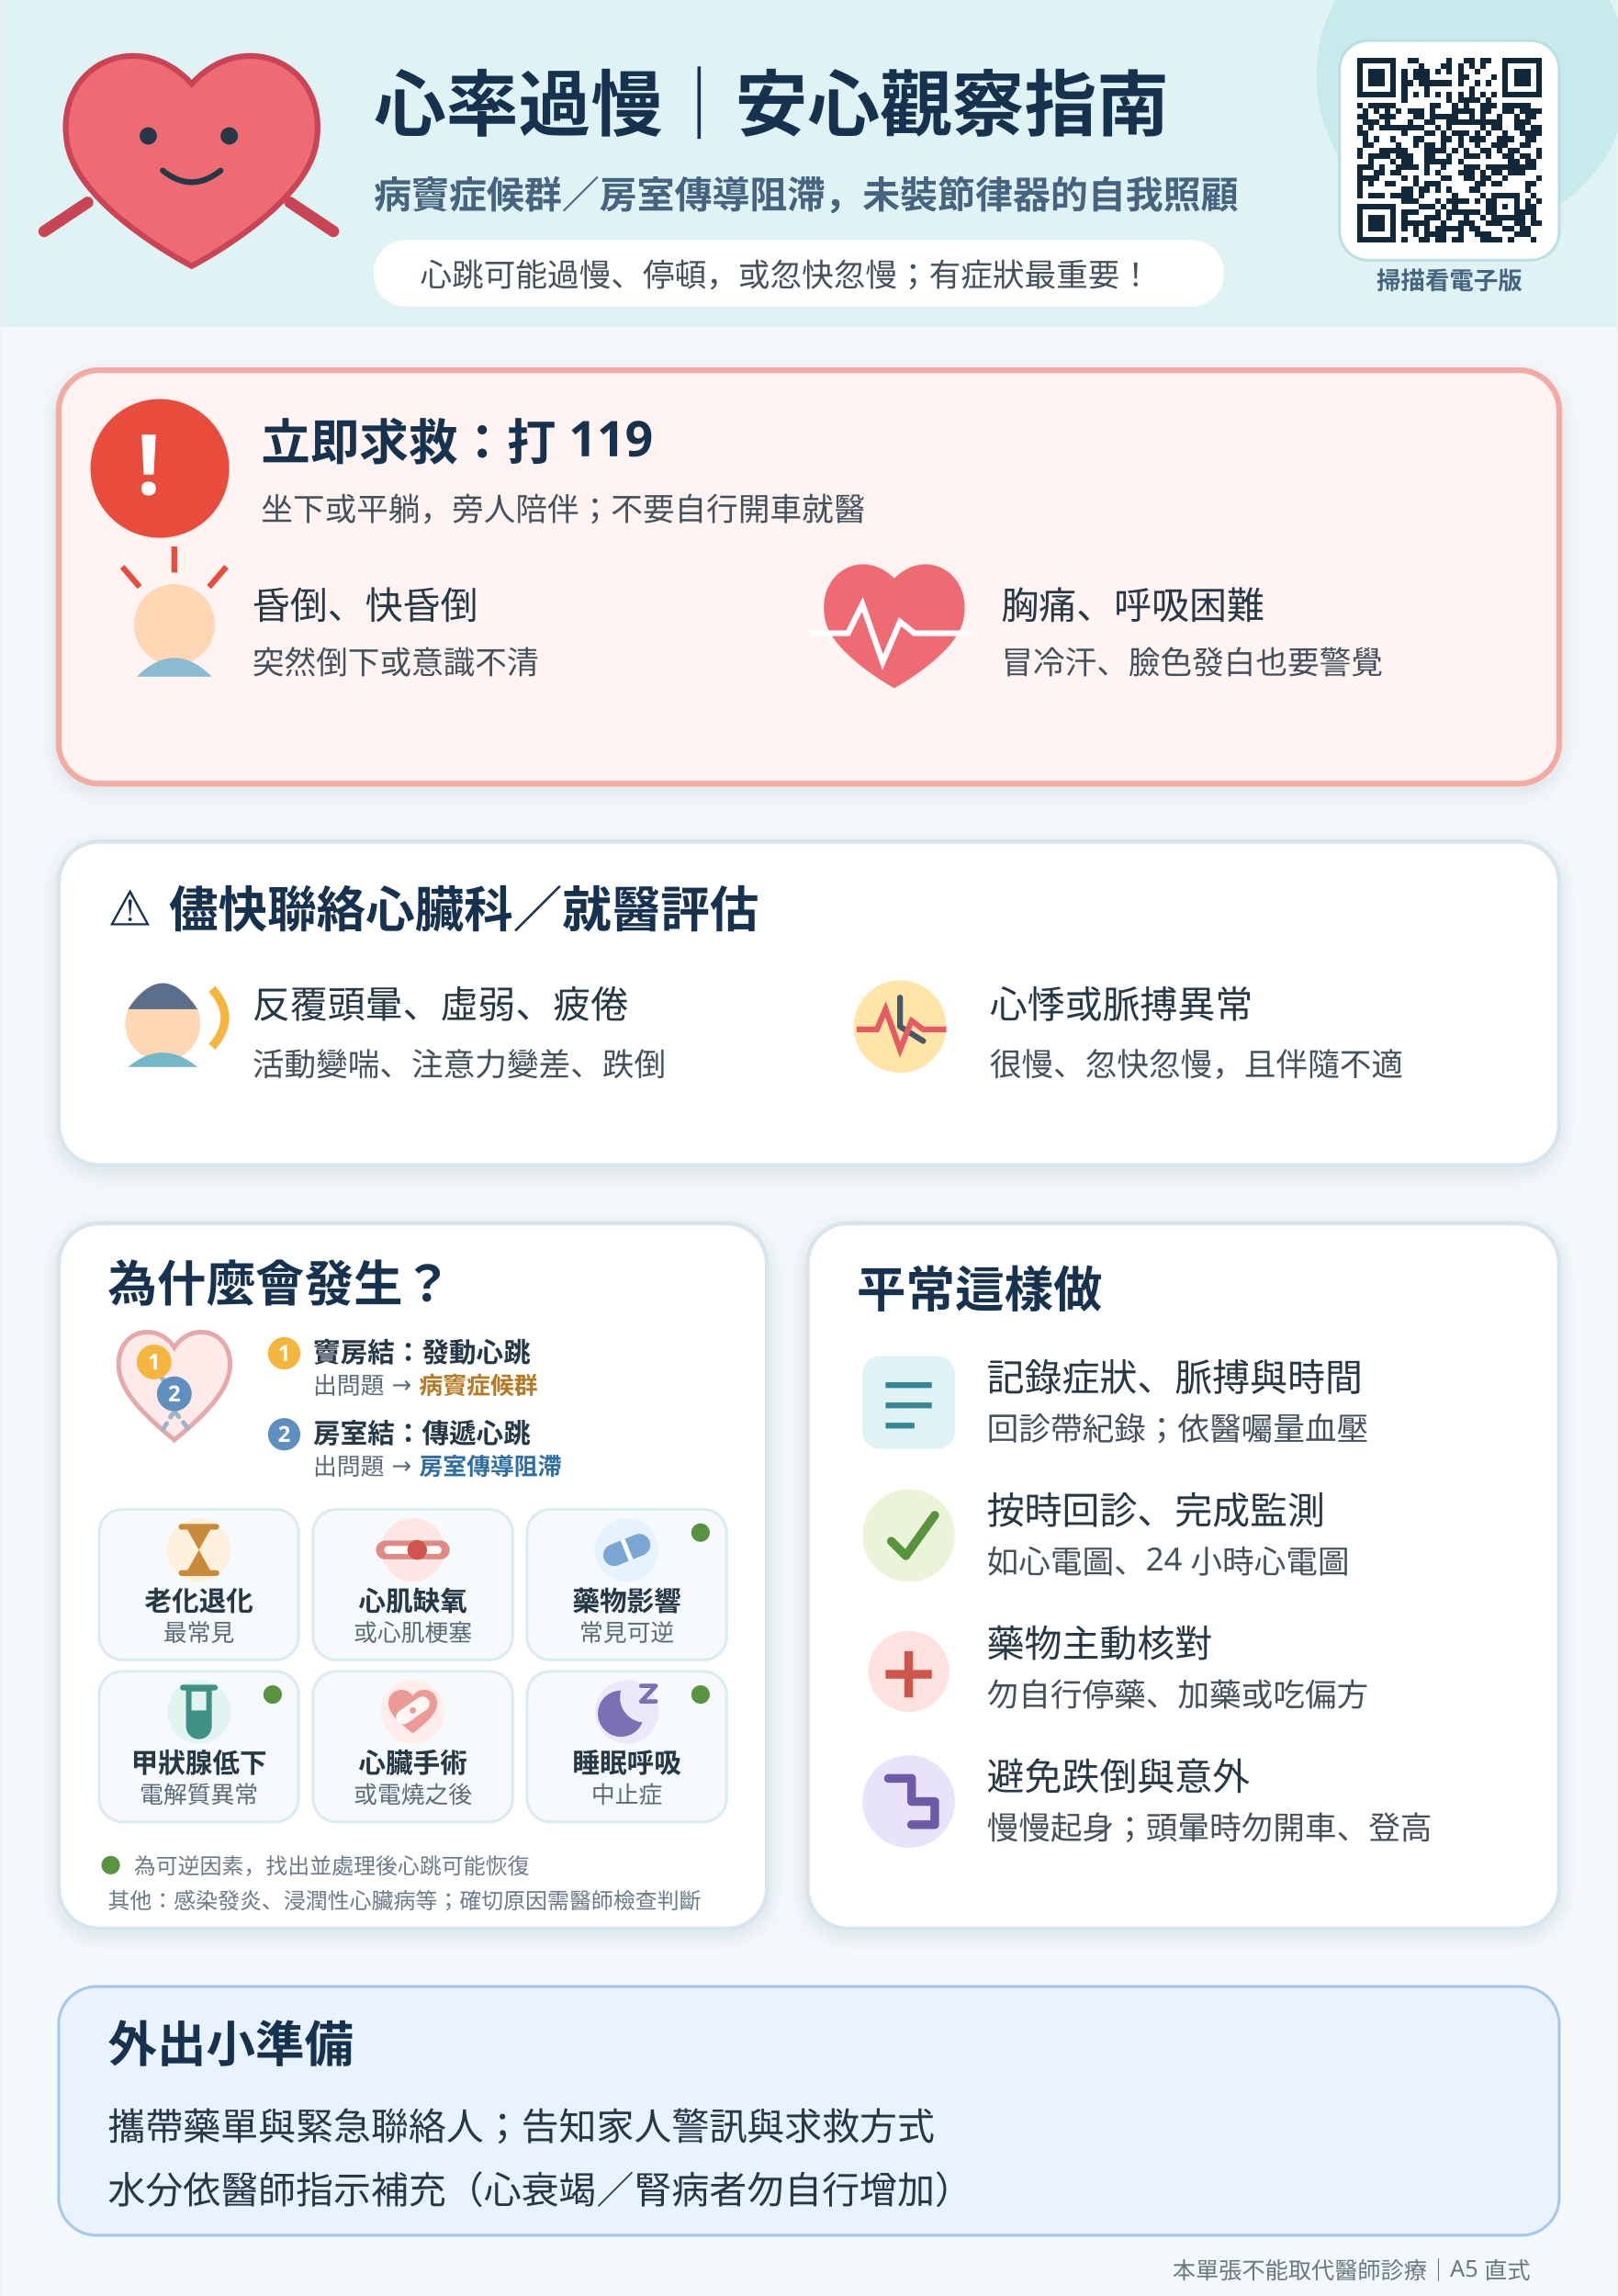
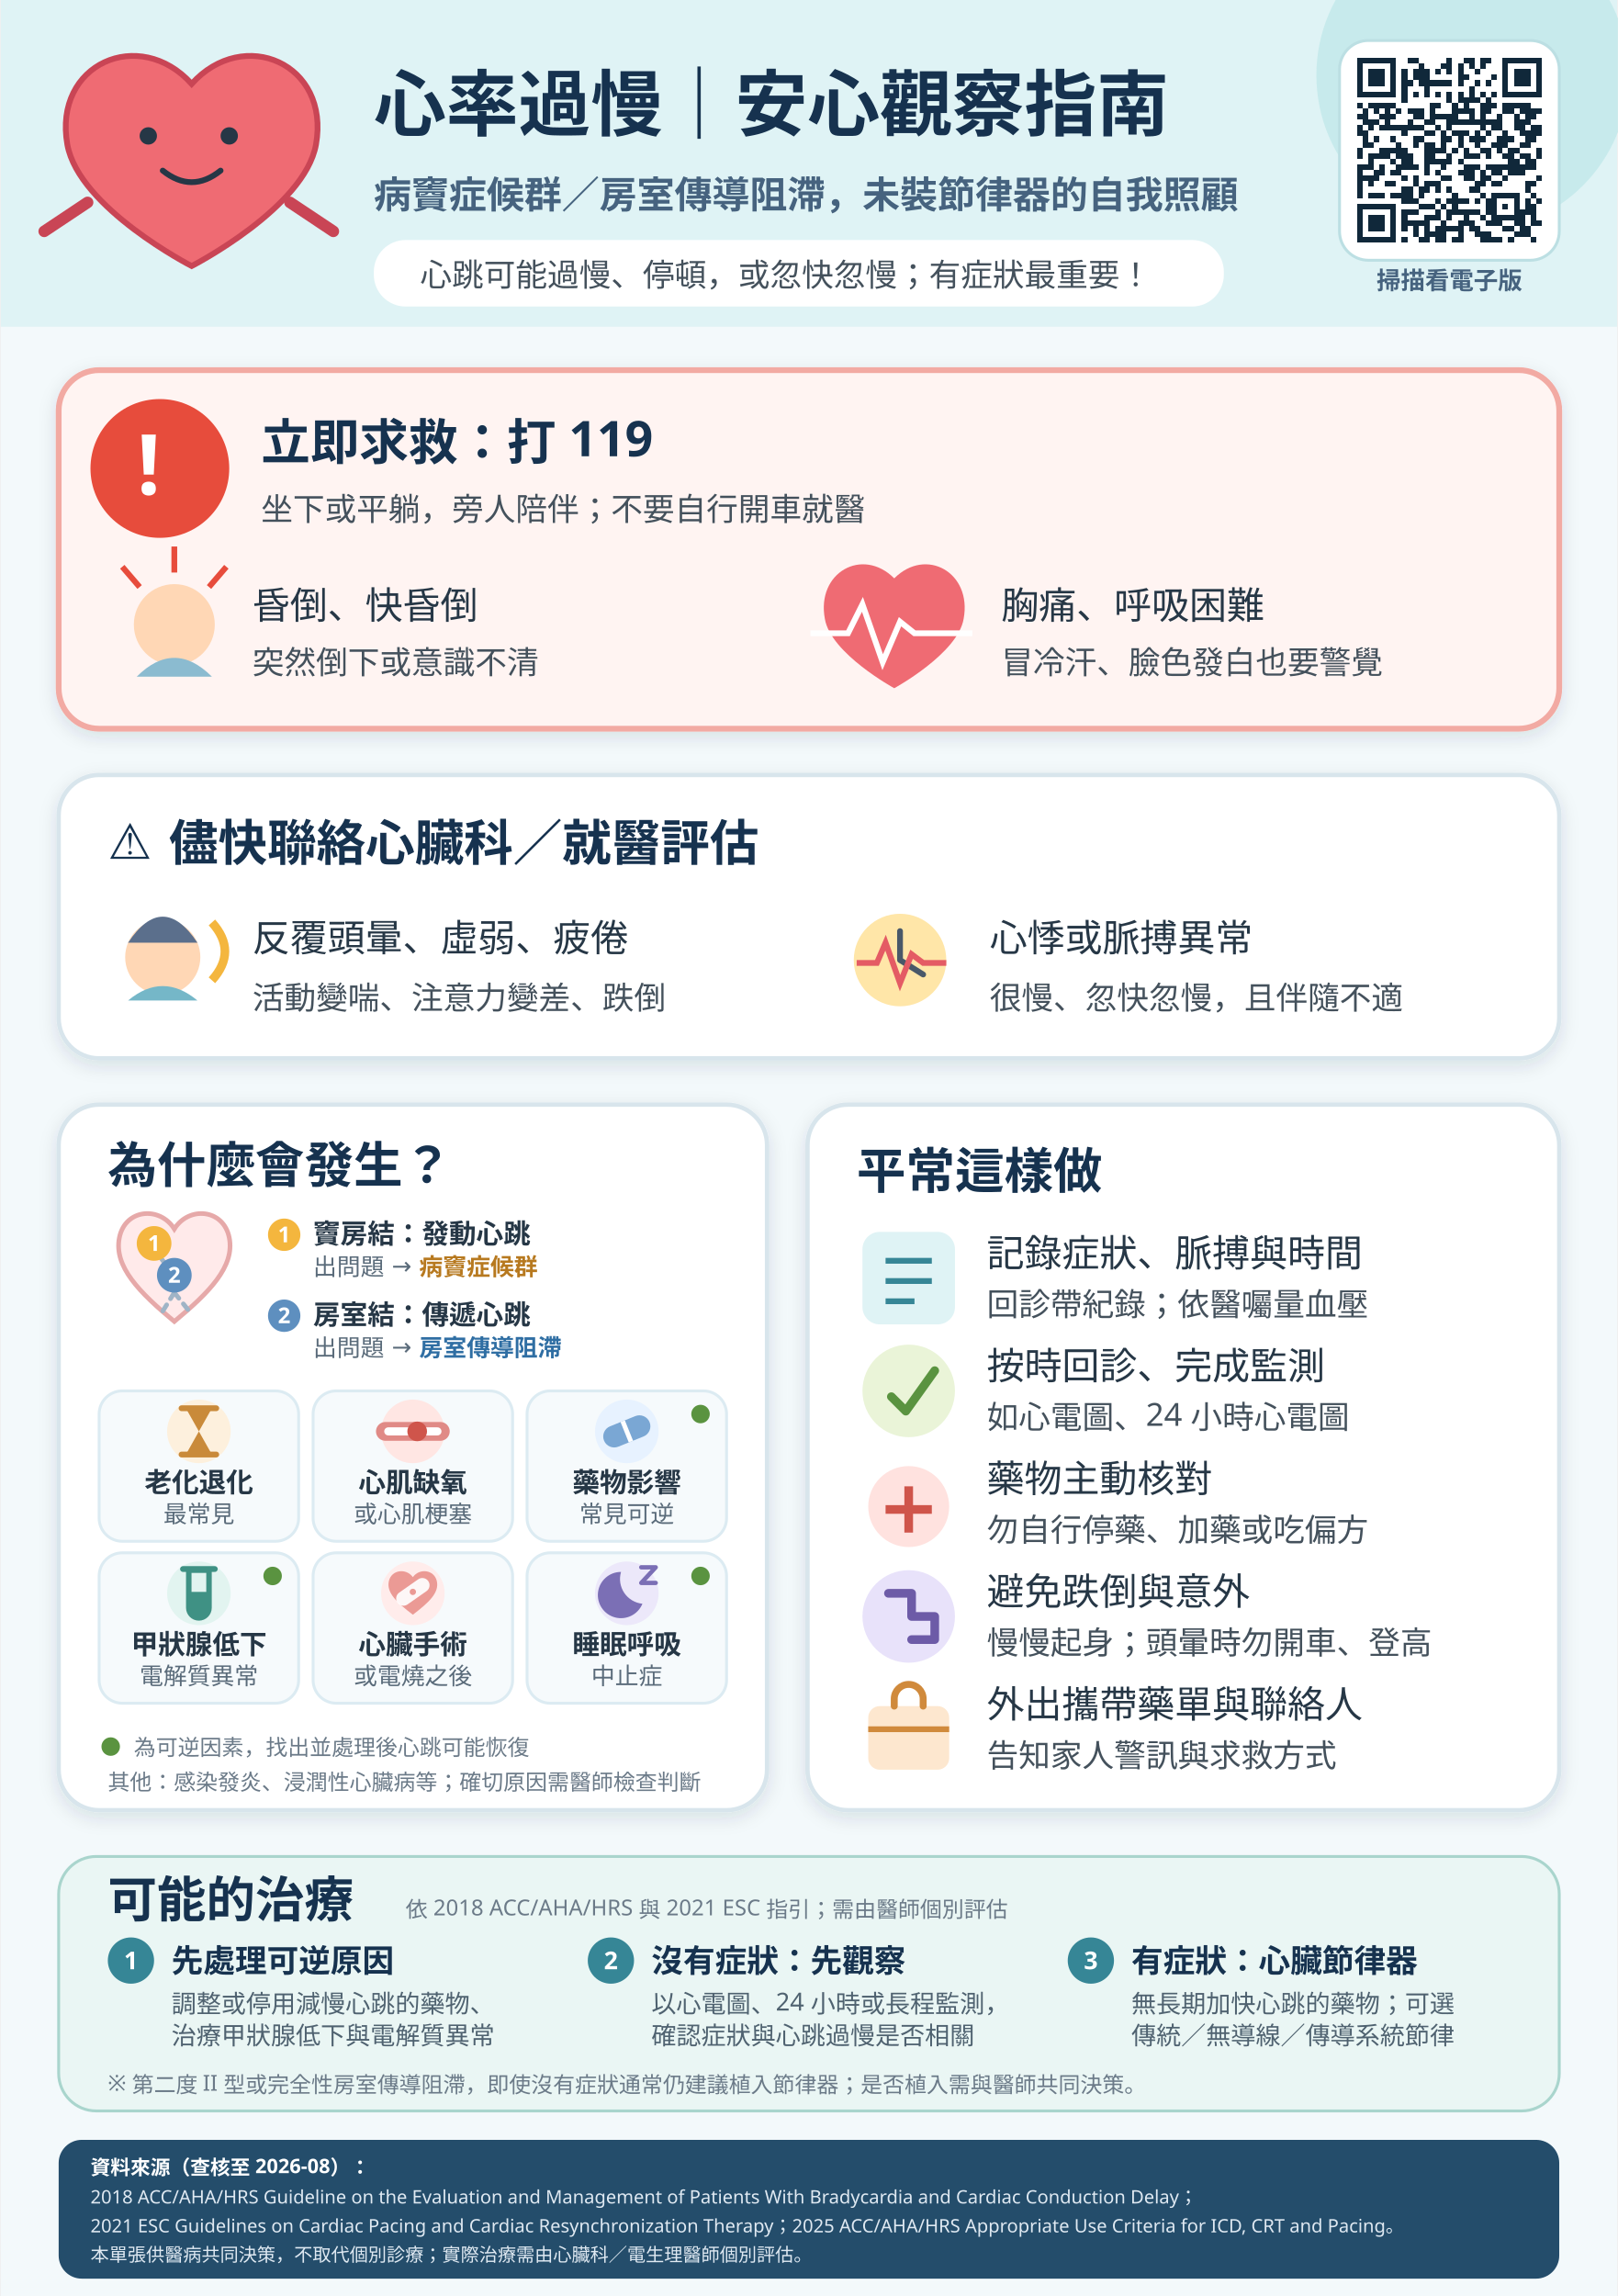
<svg xmlns="http://www.w3.org/2000/svg" width="148mm" height="210mm" viewBox="0 0 559 794">
  <defs>
    <style>
      .title{font:700 25px 'Microsoft JhengHei','Noto Sans TC',sans-serif;fill:#16324f}.sub{font:700 13px 'Microsoft JhengHei','Noto Sans TC',sans-serif;fill:#46637f}
      .h{font:700 17px 'Microsoft JhengHei','Noto Sans TC',sans-serif;fill:#16324f}.b{font:500 13px 'Microsoft JhengHei','Noto Sans TC',sans-serif;fill:#263746}
      .s{font:500 11px 'Microsoft JhengHei','Noto Sans TC',sans-serif;fill:#44515c}.w{font:700 13px 'Microsoft JhengHei','Noto Sans TC',sans-serif;fill:white}
-       .card{fill:#fff;stroke:#d8e5ec;stroke-width:1.5}.cb{font:700 9.4px 'Microsoft JhengHei','Noto Sans TC',sans-serif;fill:#263746}.cs{font:500 8.2px 'Microsoft JhengHei','Noto Sans TC',sans-serif;fill:#5a6b7a}.cn{font:700 7.6px sans-serif;fill:#fff}.fn{font:500 7.6px 'Microsoft JhengHei','Noto Sans TC',sans-serif;fill:#6b7a88}.round{stroke-linecap:round;stroke-linejoin:round}
+       .card{fill:#fff;stroke:#d8e5ec;stroke-width:1.5}.tb{font:700 11px 'Microsoft JhengHei','Noto Sans TC',sans-serif;fill:#16324f}.ts{font:500 8.6px 'Microsoft JhengHei','Noto Sans TC',sans-serif;fill:#4f6270}.tn{font:700 8.5px sans-serif;fill:#fff}.srh{font:700 6.9px 'Microsoft JhengHei',sans-serif;fill:#fff}.src{font:500 6.4px 'Microsoft JhengHei',sans-serif;fill:#dfe9f2}.cb{font:700 9.4px 'Microsoft JhengHei','Noto Sans TC',sans-serif;fill:#263746}.cs{font:500 8.2px 'Microsoft JhengHei','Noto Sans TC',sans-serif;fill:#5a6b7a}.cn{font:700 7.6px sans-serif;fill:#fff}.fn{font:500 7.6px 'Microsoft JhengHei','Noto Sans TC',sans-serif;fill:#6b7a88}.round{stroke-linecap:round;stroke-linejoin:round}
    </style>
    <filter id="shadow">
      <feDropShadow dx="0" dy="2" stdDeviation="3" flood-color="#18364a" flood-opacity=".12" />
    </filter>
  </defs>
  <rect width="559" height="794" fill="#f3f9fb" />
  <path d="M0 0h559v113H0z" fill="#dff3f5" />
  <circle cx="509" cy="26" r="54" fill="#bde7e8" opacity=".7" />
  <path d="M66 29C48 9 18 22 23 50c4 22 43 42 43 42s39-20 43-42c5-28-25-41-43-21z" fill="#ef6b73" stroke="#c94555" stroke-width="2" />
  <circle cx="51" cy="47" r="3" fill="#263746" />
  <circle cx="79" cy="47" r="3" fill="#263746" />
  <path d="M56 59q10 8 20 0" fill="none" stroke="#263746" stroke-width="2" class="round" />
  <path d="M30 70l-15 10M100 70l15 10" stroke="#c94555" stroke-width="4" class="round" />
  <text x="129" y="45" class="title">心率過慢｜安心觀察指南</text>
  <text x="129" y="72" class="sub">病竇症候群／房室傳導阻滯，未裝節律器的自我照顧</text>
  <rect x="129" y="83" width="294" height="23" rx="11" fill="#fff" />
  <text x="145" y="99" class="s">心跳可能過慢、停頓，或忽快忽慢；有症狀最重要！</text>
-   <rect x="20" y="128" width="519" height="143" rx="14" fill="#fff4f2" stroke="#f2aaa3" stroke-width="2" filter="url(#shadow)" />
+   <rect x="20" y="128" width="519" height="124" rx="14" fill="#fff4f2" stroke="#f2aaa3" stroke-width="2" filter="url(#shadow)" />
  <circle cx="55" cy="162" r="24" fill="#e74c3c" />
  <text x="47" y="171" style="font:700 29px sans-serif;fill:white">!</text>
  <text x="90" y="159" class="h" fill="#a72f25">立即求救：打 119</text>
  <text x="90" y="180" class="s">坐下或平躺，旁人陪伴；不要自行開車就醫</text>
  <g transform="translate(35 196)">
    <circle cx="25" cy="20" r="14" fill="#ffd7b5" />
    <path d="M12 38q13-13 26 0" fill="#8bbbd0" />
    <path d="M13 7l-6-7M37 7l6-7M25 2V-7" stroke="#e74c3c" stroke-width="2" />
    <text x="52" y="18" class="b">昏倒、快昏倒</text>
    <text x="52" y="37" class="s">突然倒下或意識不清</text>
  </g>
  <g transform="translate(285 196)">
    <path d="M24 4C13-7-3 2 0 18c2 12 24 24 24 24s22-12 24-24C51 2 35-7 24 4z" fill="#ef6b73" />
    <path d="M-5 23h13l5-10 7 20 6-14 5 4h20" fill="none" stroke="#fff" stroke-width="2" />
    <text x="61" y="18" class="b">胸痛、呼吸困難</text>
    <text x="61" y="37" class="s">冒冷汗、臉色發白也要警覺</text>
  </g>
-   <rect x="20" y="291" width="519" height="112" rx="14" class="card" filter="url(#shadow)" />
-   <text x="37" y="320" class="h">⚠ 儘快聯絡心臟科／就醫評估</text>
-   <g transform="translate(39 338)">
+   <rect x="20" y="268" width="519" height="98" rx="14" class="card" filter="url(#shadow)" />
+   <text x="37" y="297" class="h">⚠ 儘快聯絡心臟科／就醫評估</text>
+   <g transform="translate(39 315)">
    <circle cx="17" cy="16" r="13" fill="#ffd7b5" />
    <path d="M5 11q12-18 24 0" fill="#5b6f8c" />
    <path d="M5 31q12-10 24 0" fill="#75b7c8" />
    <path d="M34 4q9 10 0 20" fill="none" stroke="#f4b63e" stroke-width="3" />
    <text x="48" y="14" class="b">反覆頭暈、虛弱、疲倦</text>
    <text x="48" y="34" class="s">活動變喘、注意力變差、跌倒</text>
  </g>
-   <g transform="translate(293 338)">
+   <g transform="translate(293 315)">
    <circle cx="18" cy="17" r="16" fill="#ffe6a8" />
    <path d="M18 17V7M18 17l8 5" stroke="#495869" stroke-width="2" class="round" />
    <path d="M3 18h7l3-7 5 14 4-10 4 3h8" fill="none" stroke="#e45b64" stroke-width="2" />
    <text x="49" y="14" class="b">心悸或脈搏異常</text>
    <text x="49" y="34" class="s">很慢、忽快忽慢，且伴隨不適</text>
  </g>
-   <rect x="20" y="423" width="245" height="244" rx="14" class="card" filter="url(#shadow)" />
-   <text x="37" y="450" class="h">為什麼會發生？</text>
-   <g transform="translate(36 456)">
+   <rect x="20" y="382" width="245" height="244" rx="14" class="card" filter="url(#shadow)" />
+   <text x="37" y="409" class="h">為什麼會發生？</text>
+   <g transform="translate(36 415)">
    <path d="M24 10C19 2 7 3 5 13c-2 10 7 19 19 29 12-10 21-19 19-29-2-10-14-11-19-3z" fill="#ffeaea" stroke="#e6a9a9" stroke-width="1.6" />
    <path d="M17 16q3 6 7 9" fill="none" stroke="#9fb4c6" stroke-width="1.6" stroke-dasharray="2.5 2.5" class="round" />
    <path d="M24 32l-5 8M24 32l6 7.5" fill="none" stroke="#9fb4c6" stroke-width="1.6" stroke-dasharray="2.5 2.5" class="round" />
    <circle cx="17" cy="15" r="6" fill="#f4b63e" />
    <text x="17" y="17.6" text-anchor="middle" class="cn">1</text>
    <circle cx="24" cy="26" r="6" fill="#5e8fbf" />
    <text x="24" y="28.6" text-anchor="middle" class="cn">2</text>
  </g>
-   <circle cx="98" cy="468" r="5.6" fill="#f4b63e" />
-   <text x="98" y="470.6" text-anchor="middle" class="cn">1</text>
-   <text x="108" y="471" class="cb">竇房結：發動心跳</text>
-   <text x="108" y="482" class="cs">出問題 → <tspan style="fill:#b7791f;font-weight:700">病竇症候群</tspan>
+   <circle cx="98" cy="427" r="5.6" fill="#f4b63e" />
+   <text x="98" y="429.6" text-anchor="middle" class="cn">1</text>
+   <text x="108" y="430" class="cb">竇房結：發動心跳</text>
+   <text x="108" y="441" class="cs">出問題 → <tspan style="fill:#b7791f;font-weight:700">病竇症候群</tspan>
  </text>
-   <circle cx="98" cy="496" r="5.6" fill="#5e8fbf" />
-   <text x="98" y="498.6" text-anchor="middle" class="cn">2</text>
-   <text x="108" y="499" class="cb">房室結：傳遞心跳</text>
-   <text x="108" y="510" class="cs">出問題 → <tspan style="fill:#2f6ea3;font-weight:700">房室傳導阻滯</tspan>
+   <circle cx="98" cy="455" r="5.6" fill="#5e8fbf" />
+   <text x="98" y="457.6" text-anchor="middle" class="cn">2</text>
+   <text x="108" y="458" class="cb">房室結：傳遞心跳</text>
+   <text x="108" y="469" class="cs">出問題 → <tspan style="fill:#2f6ea3;font-weight:700">房室傳導阻滯</tspan>
  </text>
-   <g transform="translate(34 522)">
+   <g transform="translate(34 481)">
    <rect width="69" height="52" rx="8" fill="#f6fafc" stroke="#dcebf2" />
    <circle cx="34.5" cy="14" r="11" fill="#fdf0dd" />
    <path d="M30 6h9l-4.5 8zM30 22h9l-4.5-8z" fill="#c98a3a" />
    <path d="M28.5 6h12M28.5 22h12" stroke="#c98a3a" stroke-width="2" class="round" />
    <text x="34.5" y="35" text-anchor="middle" class="cb">老化退化</text>
    <text x="34.5" y="45.5" text-anchor="middle" class="cs">最常見</text>
  </g>
-   <g transform="translate(108 522)">
+   <g transform="translate(108 481)">
    <rect width="69" height="52" rx="8" fill="#f6fafc" stroke="#dcebf2" />
    <circle cx="34.5" cy="14" r="11" fill="#ffe6e3" />
    <path d="M25 14h19" stroke="#e08a86" stroke-width="6.5" class="round" />
    <path d="M26 14h17" stroke="#fff" stroke-width="2.8" class="round" />
    <circle cx="36" cy="14" r="3.4" fill="#cf554b" />
    <text x="34.5" y="35" text-anchor="middle" class="cb">心肌缺氧</text>
    <text x="34.5" y="45.5" text-anchor="middle" class="cs">或心肌梗塞</text>
  </g>
-   <g transform="translate(182 522)">
+   <g transform="translate(182 481)">
    <rect width="69" height="52" rx="8" fill="#f6fafc" stroke="#dcebf2" />
    <circle cx="34.5" cy="14" r="11" fill="#e7f2ff" />
    <g transform="rotate(-22 34.5 14)">
      <rect x="26" y="10.2" width="17" height="7.6" rx="3.8" fill="#7aa7d4" />
      <path d="M34.5 10.2v7.6" stroke="#fff" stroke-width="1.6" />
    </g>
    <circle cx="60" cy="8" r="3.2" fill="#5a9340" />
    <text x="34.5" y="35" text-anchor="middle" class="cb">藥物影響</text>
    <text x="34.5" y="45.5" text-anchor="middle" class="cs">常見可逆</text>
  </g>
-   <g transform="translate(34 578)">
+   <g transform="translate(34 537)">
    <rect width="69" height="52" rx="8" fill="#f6fafc" stroke="#dcebf2" />
    <circle cx="34.5" cy="14" r="11" fill="#e2f4f0" />
    <path d="M31 6h7v13a3.5 3.5 0 0 1-7 0z" fill="none" stroke="#3f9184" stroke-width="1.9" />
    <path d="M31.4 13.5h6.2V19a3.1 3.1 0 0 1-6.2 0z" fill="#3f9184" />
    <path d="M29 5.6h11" stroke="#3f9184" stroke-width="2" class="round" />
    <circle cx="60" cy="8" r="3.2" fill="#5a9340" />
    <text x="34.5" y="35" text-anchor="middle" class="cb">甲狀腺低下</text>
    <text x="34.5" y="45.5" text-anchor="middle" class="cs">電解質異常</text>
  </g>
-   <g transform="translate(108 578)">
+   <g transform="translate(108 537)">
    <rect width="69" height="52" rx="8" fill="#f6fafc" stroke="#dcebf2" />
    <circle cx="34.5" cy="14" r="11" fill="#ffeceb" />
    <path d="M34.5 8.4c-2.3-3.2-7.4-2.6-8.3 1.4-.9 4 2.8 7.4 8.3 11.6 5.5-4.2 9.2-7.6 8.3-11.6-.9-4-6-4.6-8.3-1.4z" fill="#eb9a95" />
    <g transform="rotate(-35 34.5 13.5)">
      <rect x="28" y="11" width="13" height="5" rx="2.5" fill="#fff" opacity=".92" />
      <circle cx="34.5" cy="13.5" r="1.1" fill="#eb9a95" />
    </g>
    <text x="34.5" y="35" text-anchor="middle" class="cb">心臟手術</text>
    <text x="34.5" y="45.5" text-anchor="middle" class="cs">或電燒之後</text>
  </g>
-   <g transform="translate(182 578)">
+   <g transform="translate(182 537)">
    <rect width="69" height="52" rx="8" fill="#f6fafc" stroke="#dcebf2" />
    <circle cx="34.5" cy="14" r="11" fill="#ece8fa" />
    <path d="M32.5 6.6a8 8 0 1 0 7.4 11 8.6 8.6 0 0 1-7.4-11z" fill="#7b6fb5" />
    <path d="M39.5 5h5l-5 5.4h5" fill="none" stroke="#7b6fb5" stroke-width="1.5" class="round" />
    <circle cx="60" cy="8" r="3.2" fill="#5a9340" />
    <text x="34.5" y="35" text-anchor="middle" class="cb">睡眠呼吸</text>
    <text x="34.5" y="45.5" text-anchor="middle" class="cs">中止症</text>
  </g>
-   <circle cx="38" cy="645" r="3.2" fill="#5a9340" />
-   <text x="46" y="648" class="fn">為可逆因素，找出並處理後心跳可能恢復</text>
-   <text x="37" y="660" class="fn">其他：感染發炎、浸潤性心臟病等；確切原因需醫師檢查判斷</text>
-   <rect x="279" y="423" width="260" height="244" rx="14" class="card" filter="url(#shadow)" />
-   <text x="296" y="452" class="h">平常這樣做</text>
-   <g transform="translate(298 469)">
+   <circle cx="38" cy="604" r="3.2" fill="#5a9340" />
+   <text x="46" y="607" class="fn">為可逆因素，找出並處理後心跳可能恢復</text>
+   <text x="37" y="619" class="fn">其他：感染發炎、浸潤性心臟病等；確切原因需醫師檢查判斷</text>
+   <rect x="279" y="382" width="260" height="244" rx="14" class="card" filter="url(#shadow)" />
+   <text x="296" y="411" class="h">平常這樣做</text>
+   <g transform="translate(298 426)">
    <rect x="0" y="0" width="32" height="32" rx="6" fill="#dff3f5" />
    <path d="M8 10h16M8 17h16M8 24h10" stroke="#368696" stroke-width="2" />
    <text x="43" y="12" class="b">記錄症狀、脈搏與時間</text>
    <text x="43" y="29" class="s">回診帶紀錄；依醫囑量血壓</text>
  </g>
-   <g transform="translate(298 515)">
+   <g transform="translate(298 465)">
    <circle cx="16" cy="16" r="16" fill="#eaf4d8" />
    <path d="M10 18l5 5 10-14" fill="none" stroke="#5a9340" stroke-width="3" class="round" />
    <text x="43" y="12" class="b">按時回診、完成監測</text>
    <text x="43" y="29" class="s">如心電圖、24 小時心電圖</text>
  </g>
-   <g transform="translate(298 561)">
+   <g transform="translate(298 504)">
    <rect x="2" y="3" width="28" height="28" rx="14" fill="#ffe2df" />
    <path d="M8 18h16M16 10v16" stroke="#cf554b" stroke-width="3" />
    <text x="43" y="12" class="b">藥物主動核對</text>
    <text x="43" y="29" class="s">勿自行停藥、加藥或吃偏方</text>
  </g>
-   <g transform="translate(298 607)">
+   <g transform="translate(298 543)">
    <circle cx="16" cy="16" r="16" fill="#e8e2fa" />
    <path d="M9 8h8v8h8v8h-8" fill="none" stroke="#6d5ba7" stroke-width="3" class="round" />
    <text x="43" y="12" class="b">避免跌倒與意外</text>
    <text x="43" y="29" class="s">慢慢起身；頭暈時勿開車、登高</text>
  </g>
-   <rect x="20" y="687" width="519" height="86" rx="13" fill="#e8f3ff" stroke="#a9c8e8" />
-   <text x="37" y="713" class="h">外出小準備</text>
-   <text x="37" y="740" class="b">攜帶藥單與緊急聯絡人；告知家人警訊與求救方式</text>
-   <text x="37" y="762" class="b">水分依醫師指示補充（心衰竭／腎病者勿自行增加）</text>
-   <text x="529" y="788" text-anchor="end" style="font:500 8px 'Microsoft JhengHei',sans-serif;fill:#6b7882">本單張不能取代醫師診療｜A5 直式</text>
+   <g transform="translate(298 582)">
+     <rect x="2" y="8" width="28" height="22" rx="4" fill="#fde7cf" />
+     <path d="M11 8V5.5a5 5 0 0 1 10 0V8" fill="none" stroke="#d08a3c" stroke-width="2.4" class="round" />
+     <path d="M2 16h28" stroke="#d08a3c" stroke-width="2" />
+     <text x="43" y="12" class="b">外出攜帶藥單與聯絡人</text>
+     <text x="43" y="29" class="s">告知家人警訊與求救方式</text>
+   </g>
+   <rect x="20" y="642" width="519" height="88" rx="13" fill="#eaf6f4" stroke="#a9d5cd" />
+   <text x="37" y="663" class="h">可能的治療</text>
+   <text x="140" y="663" class="fn">依 2018 ACC/AHA/HRS 與 2021 ESC 指引；需由醫師個別評估</text>
+   <circle cx="45" cy="678" r="8" fill="#368696" />
+   <text x="45" y="681" text-anchor="middle" class="tn">1</text>
+   <text x="59" y="682" class="tb">先處理可逆原因</text>
+   <text x="59" y="696" class="ts">調整或停用減慢心跳的藥物、</text>
+   <text x="59" y="707" class="ts">治療甲狀腺低下與電解質異常</text>
+   <circle cx="211" cy="678" r="8" fill="#368696" />
+   <text x="211" y="681" text-anchor="middle" class="tn">2</text>
+   <text x="225" y="682" class="tb">沒有症狀：先觀察</text>
+   <text x="225" y="696" class="ts">以心電圖、24 小時或長程監測，</text>
+   <text x="225" y="707" class="ts">確認症狀與心跳過慢是否相關</text>
+   <circle cx="377" cy="678" r="8" fill="#368696" />
+   <text x="377" y="681" text-anchor="middle" class="tn">3</text>
+   <text x="391" y="682" class="tb">有症狀：心臟節律器</text>
+   <text x="391" y="696" class="ts">無長期加快心跳的藥物；可選</text>
+   <text x="391" y="707" class="ts">傳統／無導線／傳導系統節律</text>
+   <text x="37" y="723" class="fn">※ 第二度 II 型或完全性房室傳導阻滯，即使沒有症狀通常仍建議植入節律器；是否植入需與醫師共同決策。</text>
+   <rect x="20" y="740" width="519" height="48" rx="8" fill="#244d6b" />
+   <text x="31" y="752" class="srh">資料來源（查核至 2026-08）：</text>
+   <text x="31" y="762" class="src">2018 ACC/AHA/HRS Guideline on the Evaluation and Management of Patients With Bradycardia and Cardiac Conduction Delay；</text>
+   <text x="31" y="772" class="src">2021 ESC Guidelines on Cardiac Pacing and Cardiac Resynchronization Therapy；2025 ACC/AHA/HRS Appropriate Use Criteria for ICD, CRT and Pacing。</text>
+   <text x="31" y="782" class="src">本單張供醫病共同決策，不取代個別診療；實際治療需由心臟科／電生理醫師個別評估。</text>
  <g id="qr">
    <text x="501" y="100" text-anchor="middle" style="font:700 8.4px 'Microsoft JhengHei','Noto Sans TC',sans-serif;fill:#46637f">掃描看電子版</text>
    <rect x="463" y="14" width="76" height="76" rx="10" fill="#fff" stroke="#bcdfe3" />
    <g transform="translate(469 20) scale(1.939394)" shape-rendering="crispEdges">
      <path d="M0 0h7v1h-7zM9 0h2v1h-2zM16 0h1v1h-1zM19 0h2v1h-2zM22 0h2v1h-2zM26 0h7v1h-7zM0 1h1v1h-1zM6 1h1v1h-1zM11 1h1v1h-1zM15 1h2v1h-2zM18 1h1v1h-1zM20 1h1v1h-1zM22 1h1v1h-1zM26 1h1v1h-1zM32 1h1v1h-1zM0 2h1v1h-1zM2 2h3v1h-3zM6 2h1v1h-1zM8 2h1v1h-1zM10 2h3v1h-3zM14 2h1v1h-1zM16 2h1v1h-1zM18 2h1v1h-1zM21 2h1v1h-1zM26 2h1v1h-1zM28 2h3v1h-3zM32 2h1v1h-1zM0 3h1v1h-1zM2 3h3v1h-3zM6 3h1v1h-1zM8 3h1v1h-1zM10 3h3v1h-3zM18 3h2v1h-2zM24 3h1v1h-1zM26 3h1v1h-1zM28 3h3v1h-3zM32 3h1v1h-1zM0 4h1v1h-1zM2 4h3v1h-3zM6 4h1v1h-1zM8 4h2v1h-2zM11 4h6v1h-6zM18 4h1v1h-1zM21 4h1v1h-1zM23 4h1v1h-1zM26 4h1v1h-1zM28 4h3v1h-3zM32 4h1v1h-1zM0 5h1v1h-1zM6 5h1v1h-1zM8 5h1v1h-1zM12 5h1v1h-1zM20 5h1v1h-1zM26 5h1v1h-1zM32 5h1v1h-1zM0 6h7v1h-7zM8 6h1v1h-1zM10 6h1v1h-1zM12 6h1v1h-1zM14 6h1v1h-1zM16 6h1v1h-1zM18 6h1v1h-1zM20 6h1v1h-1zM22 6h1v1h-1zM24 6h1v1h-1zM26 6h7v1h-7zM8 7h1v1h-1zM16 7h1v1h-1zM18 7h4v1h-4zM23 7h1v1h-1zM0 8h1v1h-1zM2 8h5v1h-5zM13 8h2v1h-2zM17 8h1v1h-1zM19 8h1v1h-1zM22 8h3v1h-3zM26 8h5v1h-5zM1 9h1v1h-1zM3 9h1v1h-1zM5 9h1v1h-1zM7 9h1v1h-1zM9 9h3v1h-3zM13 9h1v1h-1zM17 9h4v1h-4zM22 9h2v1h-2zM26 9h2v1h-2zM29 9h4v1h-4zM0 10h2v1h-2zM4 10h3v1h-3zM10 10h2v1h-2zM13 10h5v1h-5zM20 10h1v1h-1zM22 10h1v1h-1zM25 10h1v1h-1zM28 10h1v1h-1zM30 10h2v1h-2zM1 11h3v1h-3zM5 11h1v1h-1zM9 11h1v1h-1zM12 11h2v1h-2zM16 11h10v1h-10zM28 11h3v1h-3zM0 12h1v1h-1zM2 12h1v1h-1zM4 12h8v1h-8zM14 12h1v1h-1zM16 12h1v1h-1zM22 12h1v1h-1zM24 12h2v1h-2zM28 12h2v1h-2zM31 12h2v1h-2zM0 13h2v1h-2zM8 13h1v1h-1zM12 13h2v1h-2zM15 13h1v1h-1zM17 13h3v1h-3zM21 13h1v1h-1zM23 13h1v1h-1zM26 13h1v1h-1zM29 13h4v1h-4zM1 14h1v1h-1zM3 14h1v1h-1zM6 14h1v1h-1zM10 14h2v1h-2zM15 14h2v1h-2zM18 14h1v1h-1zM20 14h3v1h-3zM25 14h3v1h-3zM30 14h2v1h-2zM1 15h2v1h-2zM7 15h1v1h-1zM10 15h1v1h-1zM12 15h2v1h-2zM15 15h1v1h-1zM18 15h1v1h-1zM21 15h1v1h-1zM24 15h3v1h-3zM29 15h2v1h-2zM0 16h1v1h-1zM4 16h5v1h-5zM12 16h4v1h-4zM17 16h1v1h-1zM19 16h1v1h-1zM22 16h2v1h-2zM25 16h1v1h-1zM27 16h2v1h-2zM32 16h1v1h-1zM0 17h1v1h-1zM2 17h4v1h-4zM7 17h3v1h-3zM12 17h2v1h-2zM16 17h1v1h-1zM19 17h3v1h-3zM23 17h1v1h-1zM26 17h2v1h-2zM29 17h2v1h-2zM32 17h1v1h-1zM2 18h1v1h-1zM6 18h1v1h-1zM8 18h2v1h-2zM12 18h5v1h-5zM18 18h1v1h-1zM27 18h2v1h-2zM30 18h2v1h-2zM0 19h3v1h-3zM4 19h1v1h-1zM7 19h4v1h-4zM12 19h1v1h-1zM15 19h1v1h-1zM19 19h3v1h-3zM23 19h9v1h-9zM0 20h1v1h-1zM3 20h2v1h-2zM6 20h2v1h-2zM12 20h1v1h-1zM14 20h1v1h-1zM18 20h3v1h-3zM22 20h1v1h-1zM24 20h2v1h-2zM27 20h3v1h-3zM0 21h4v1h-4zM8 21h1v1h-1zM10 21h1v1h-1zM15 21h2v1h-2zM19 21h2v1h-2zM22 21h2v1h-2zM26 21h1v1h-1zM32 21h1v1h-1zM0 22h1v1h-1zM2 22h1v1h-1zM5 22h2v1h-2zM10 22h1v1h-1zM12 22h3v1h-3zM21 22h2v1h-2zM24 22h2v1h-2zM30 22h2v1h-2zM0 23h1v1h-1zM8 23h2v1h-2zM11 23h2v1h-2zM14 23h1v1h-1zM16 23h1v1h-1zM20 23h2v1h-2zM30 23h1v1h-1zM0 24h1v1h-1zM2 24h3v1h-3zM6 24h4v1h-4zM11 24h1v1h-1zM17 24h1v1h-1zM22 24h1v1h-1zM24 24h5v1h-5zM31 24h1v1h-1zM8 25h3v1h-3zM14 25h1v1h-1zM16 25h4v1h-4zM21 25h1v1h-1zM23 25h2v1h-2zM28 25h1v1h-1zM30 25h1v1h-1zM32 25h1v1h-1zM0 26h7v1h-7zM11 26h3v1h-3zM15 26h1v1h-1zM17 26h1v1h-1zM23 26h2v1h-2zM26 26h1v1h-1zM28 26h1v1h-1zM30 26h2v1h-2zM0 27h1v1h-1zM6 27h1v1h-1zM8 27h3v1h-3zM14 27h1v1h-1zM16 27h6v1h-6zM23 27h2v1h-2zM28 27h4v1h-4zM0 28h1v1h-1zM2 28h3v1h-3zM6 28h1v1h-1zM8 28h1v1h-1zM12 28h3v1h-3zM16 28h1v1h-1zM19 28h1v1h-1zM22 28h1v1h-1zM24 28h6v1h-6zM31 28h1v1h-1zM0 29h1v1h-1zM2 29h3v1h-3zM6 29h1v1h-1zM8 29h5v1h-5zM15 29h1v1h-1zM18 29h3v1h-3zM23 29h3v1h-3zM28 29h2v1h-2zM31 29h2v1h-2zM0 30h1v1h-1zM2 30h3v1h-3zM6 30h1v1h-1zM8 30h1v1h-1zM10 30h1v1h-1zM12 30h1v1h-1zM14 30h5v1h-5zM20 30h2v1h-2zM26 30h2v1h-2zM29 30h2v1h-2zM0 31h1v1h-1zM6 31h1v1h-1zM10 31h1v1h-1zM12 31h4v1h-4zM18 31h1v1h-1zM21 31h3v1h-3zM28 31h3v1h-3zM0 32h7v1h-7zM8 32h1v1h-1zM11 32h2v1h-2zM14 32h2v1h-2zM17 32h2v1h-2zM22 32h4v1h-4zM27 32h1v1h-1zM31 32h1v1h-1z" fill="#10283a" />
    </g>
  </g>
</svg>
